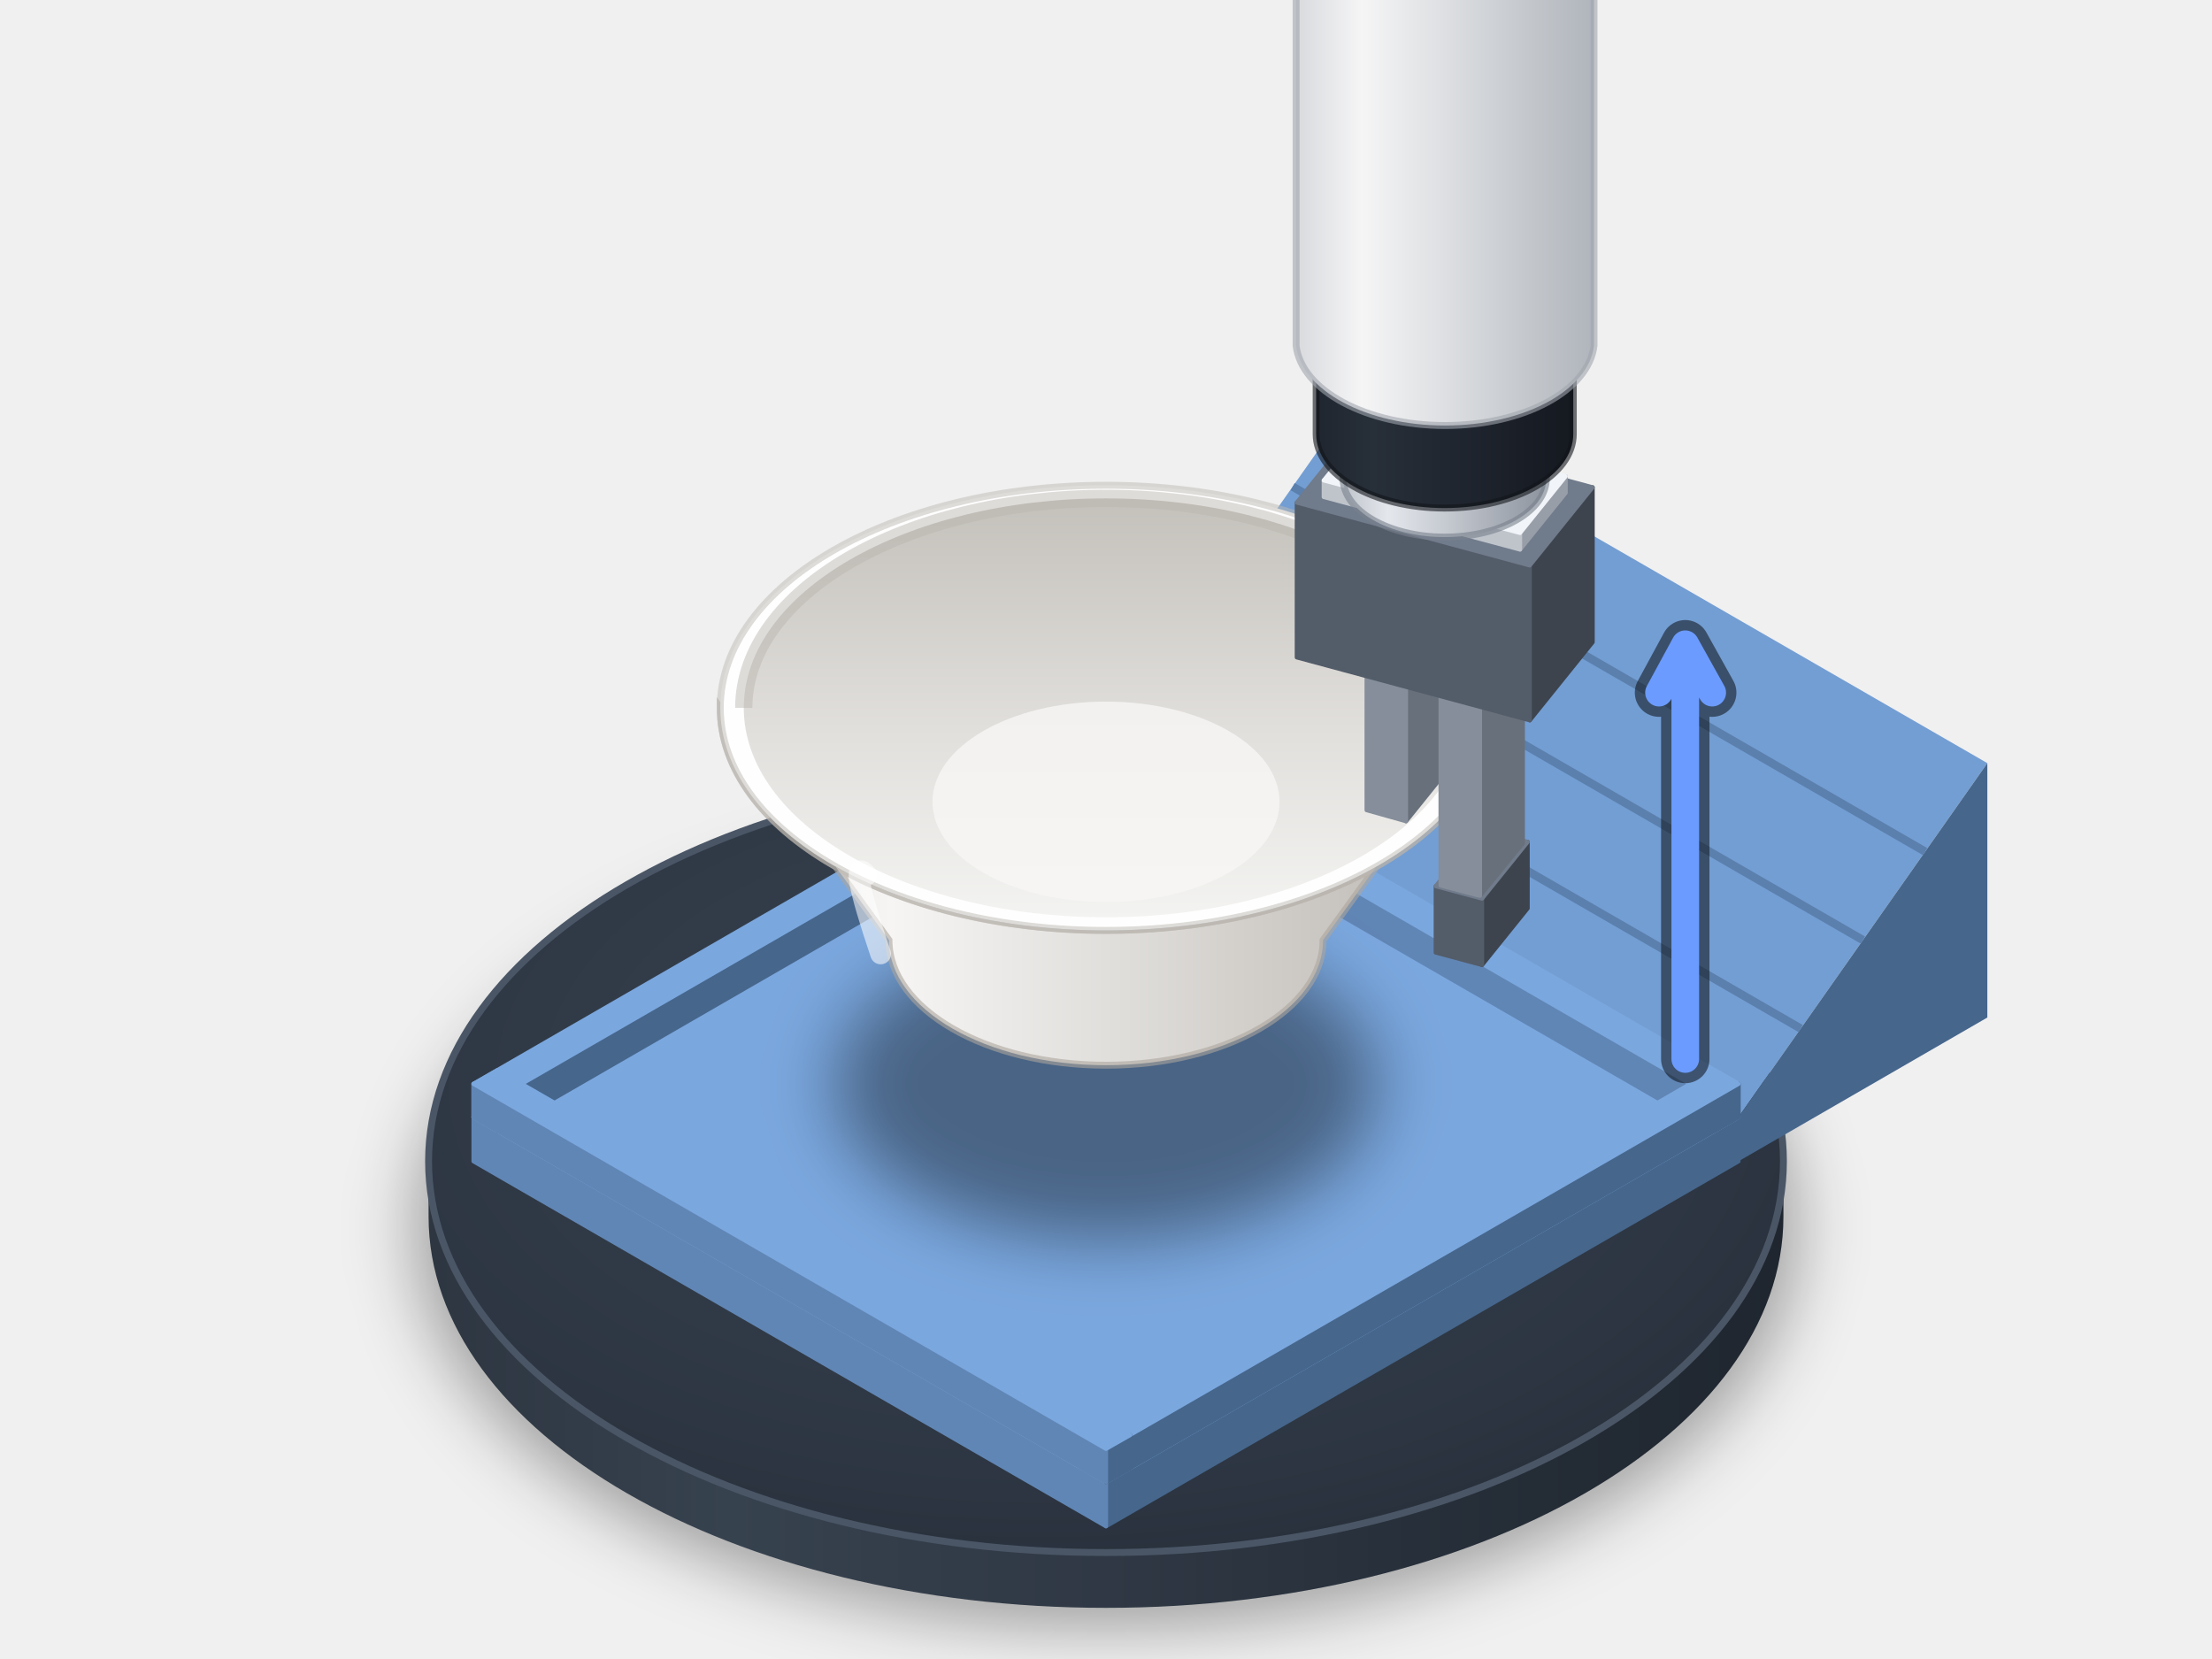
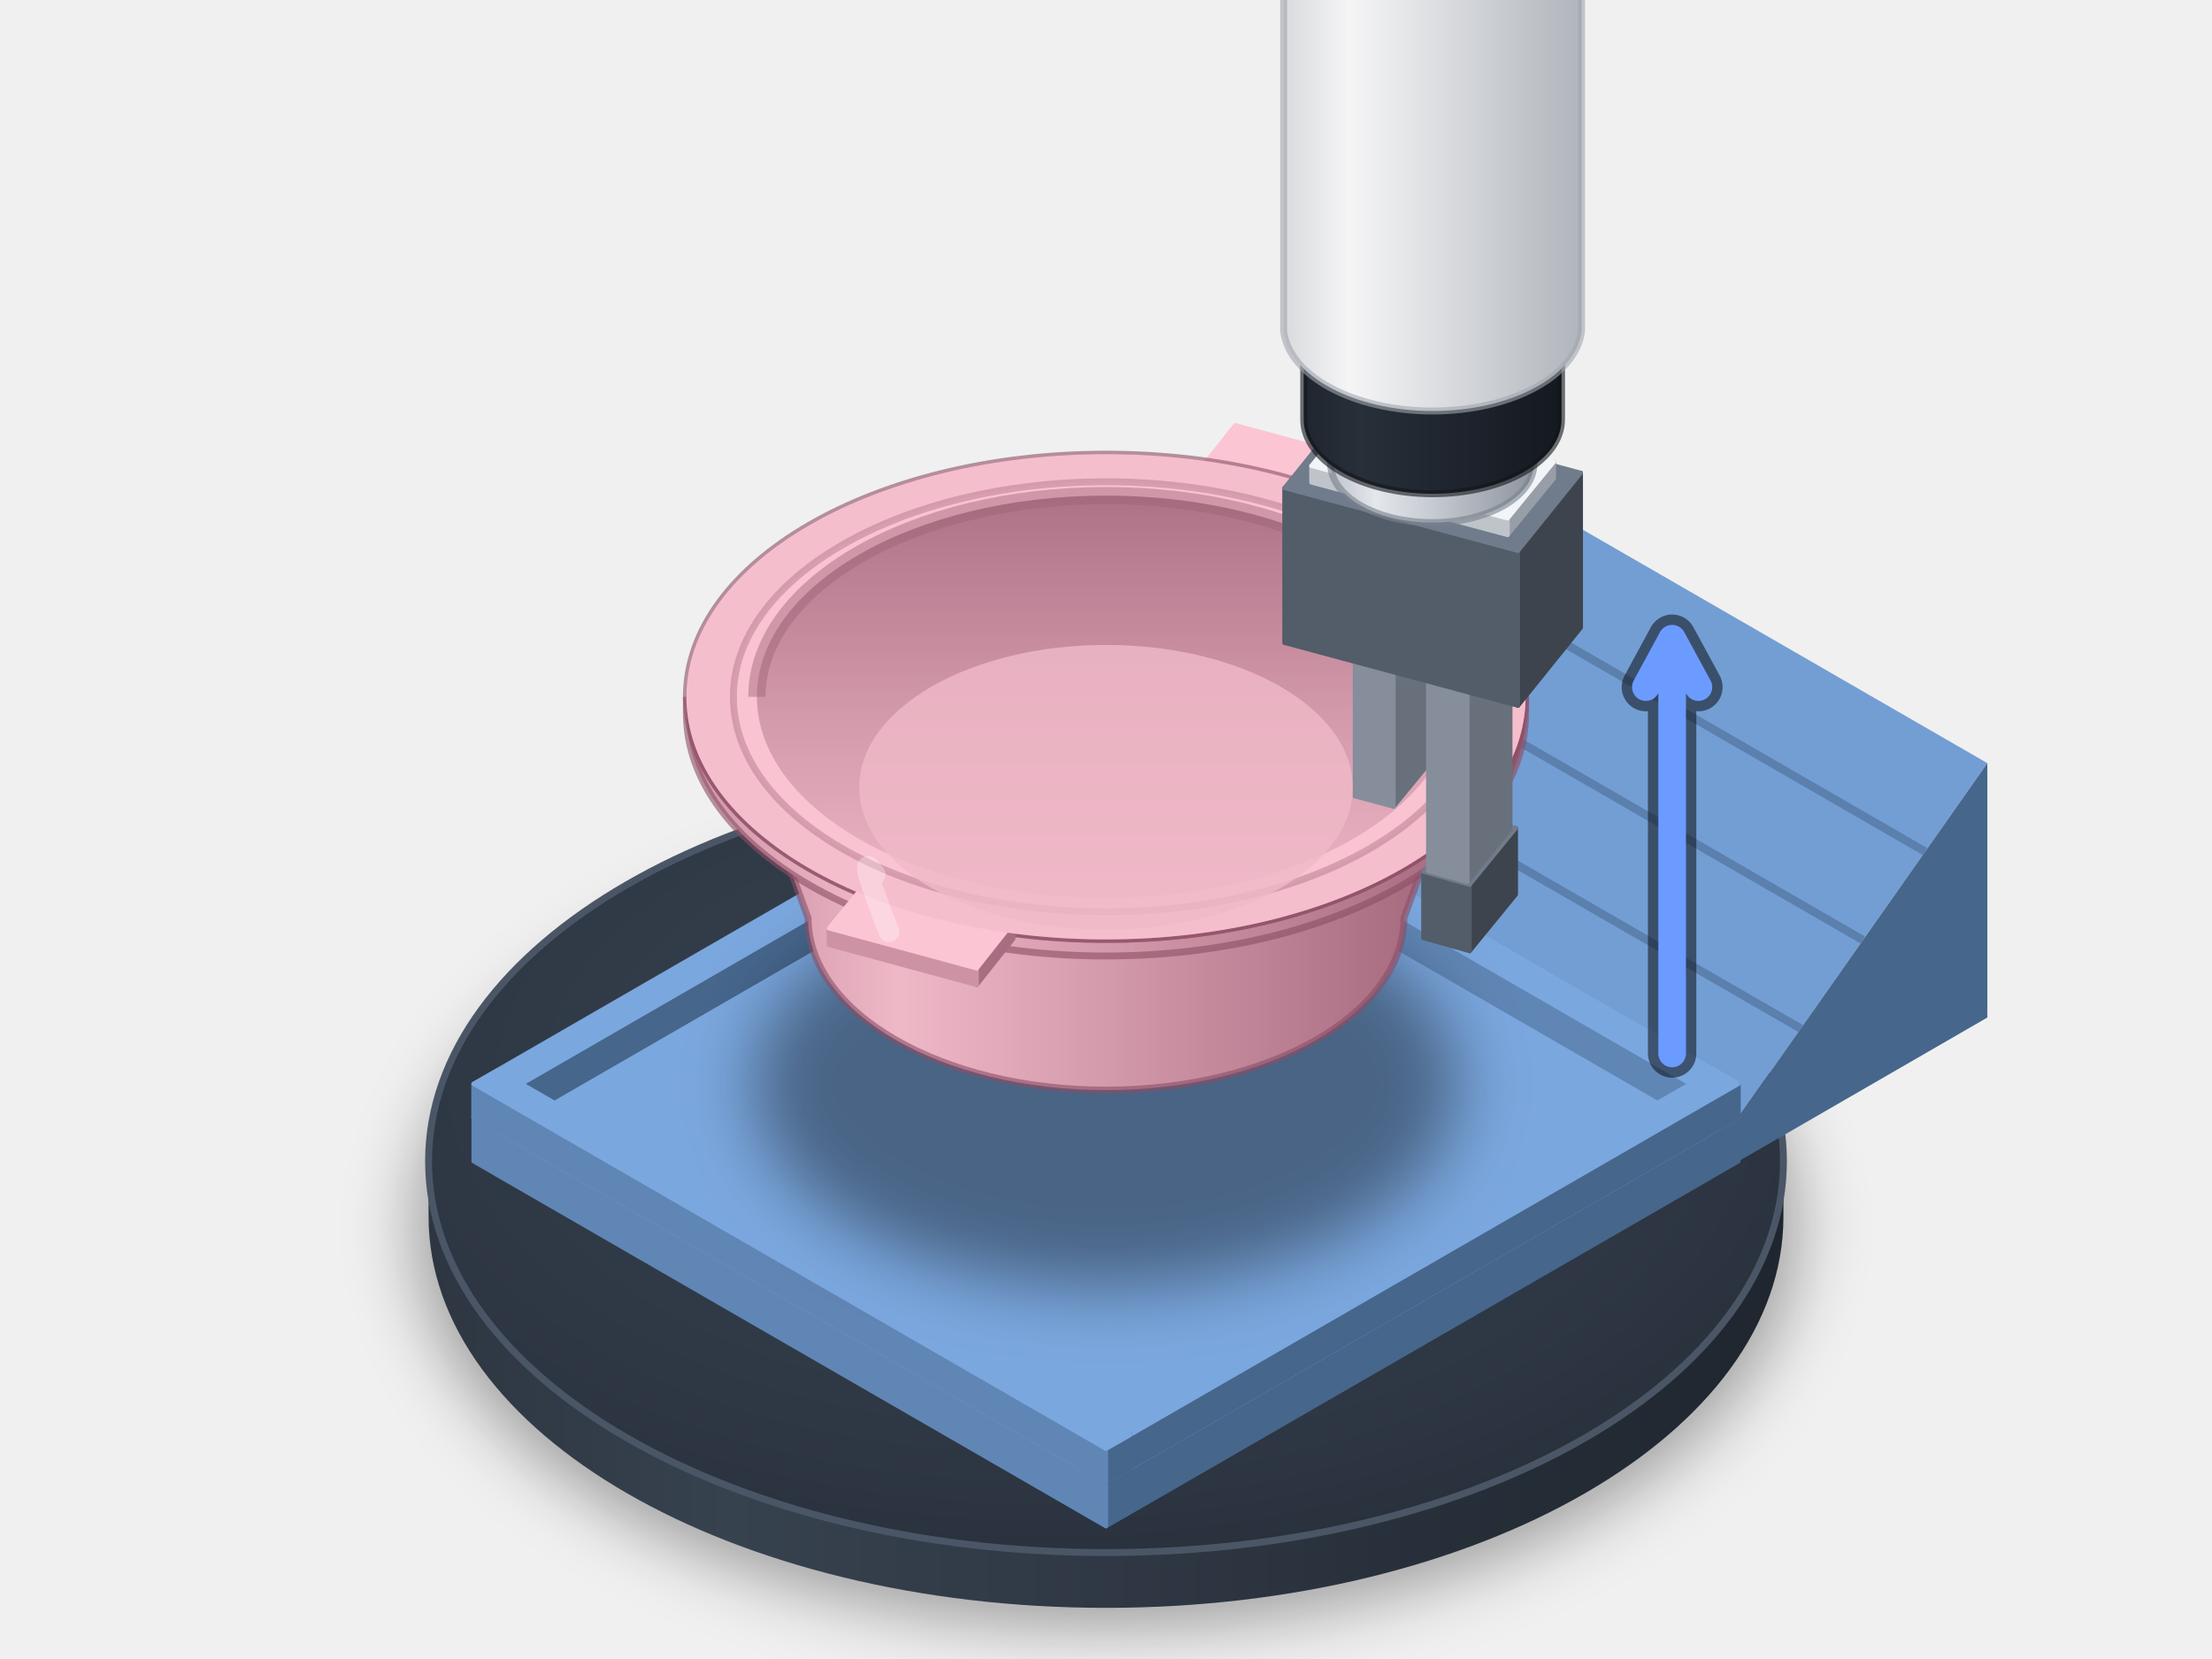
<svg xmlns="http://www.w3.org/2000/svg" viewBox="0 0 320 240" role="img" aria-label="집기 — 그릇">
  <defs>
    <filter id="pick-bowl-blur" x="-50%" y="-50%" width="200%" height="200%">
      <feGaussianBlur stdDeviation="5" />
    </filter>
    <filter id="pick-bowl-soft" x="-50%" y="-50%" width="200%" height="200%">
      <feGaussianBlur stdDeviation="2" />
    </filter>
    <linearGradient id="pick-bowl-g1" x1="0" y1="0" x2="1" y2="0">
      <stop offset="0" stop-color="#2d3641" />
      <stop offset="0.22" stop-color="#37424f" />
      <stop offset="0.5" stop-color="#2f3844" />
      <stop offset="0.82" stop-color="#242c36" />
      <stop offset="1" stop-color="#1f262f" />
    </linearGradient>
    <radialGradient id="pick-bowl-r2" cx="0.45" cy="0.4" r="0.7">
      <stop offset="0" stop-color="#3b4654" />
      <stop offset="0.75" stop-color="#2c3541" />
      <stop offset="1" stop-color="#252d38" />
    </radialGradient>
    <linearGradient id="pick-bowl-g3" x1="0" y1="0" x2="1" y2="0">
-       <stop offset="0" stop-color="#dcdad6" />
-       <stop offset="0.22" stop-color="#f6f5f4" />
-       <stop offset="0.5" stop-color="#e1dfdc" />
-       <stop offset="0.82" stop-color="#c7c3be" />
-       <stop offset="1" stop-color="#b9b5ad" />
+       <stop offset="0" stop-color="#cd94a5" />
+       <stop offset="0.22" stop-color="#efb8c7" />
+       <stop offset="0.5" stop-color="#d39aab" />
+       <stop offset="0.82" stop-color="#b2768a" />
+       <stop offset="1" stop-color="#9f6277" />
    </linearGradient>
-     <linearGradient id="pick-bowl-g4" x1="0" y1="0" x2="0" y2="1">
-       <stop offset="0" stop-color="#c4c1bb" />
-       <stop offset="0.55" stop-color="#e1dfdc" />
-       <stop offset="1" stop-color="#f3f3f1" />
+     <linearGradient id="pick-bowl-g4" x1="0" y1="0" x2="1" y2="0">
+       <stop offset="0" stop-color="#cd94a5" />
+       <stop offset="0.22" stop-color="#efb8c7" />
+       <stop offset="0.5" stop-color="#d39aab" />
+       <stop offset="0.82" stop-color="#b2768a" />
+       <stop offset="1" stop-color="#9f6277" />
    </linearGradient>
    <linearGradient id="pick-bowl-g5" x1="0" y1="0" x2="1" y2="0">
+       <stop offset="0" stop-color="#cd94a5" />
+       <stop offset="0.22" stop-color="#efb8c7" />
+       <stop offset="0.5" stop-color="#d39aab" />
+       <stop offset="0.82" stop-color="#b2768a" />
+       <stop offset="1" stop-color="#9f6277" />
+     </linearGradient>
+     <linearGradient id="pick-bowl-g6" x1="0" y1="0" x2="0" y2="1">
+       <stop offset="0" stop-color="#ae7286" />
+       <stop offset="0.55" stop-color="#d39aab" />
+       <stop offset="1" stop-color="#ecb4c4" />
+     </linearGradient>
+     <linearGradient id="pick-bowl-g7" x1="0" y1="0" x2="1" y2="0">
      <stop offset="0" stop-color="#bfc4cb" />
      <stop offset="0.22" stop-color="#e4e7ec" />
      <stop offset="0.5" stop-color="#c6cad1" />
      <stop offset="0.82" stop-color="#a1a7b0" />
      <stop offset="1" stop-color="#8d949e" />
    </linearGradient>
-     <linearGradient id="pick-bowl-g6" x1="0" y1="0" x2="1" y2="0">
+     <linearGradient id="pick-bowl-g8" x1="0" y1="0" x2="1" y2="0">
      <stop offset="0" stop-color="#20262f" />
      <stop offset="0.22" stop-color="#272f39" />
      <stop offset="0.5" stop-color="#212731" />
      <stop offset="0.82" stop-color="#191e26" />
      <stop offset="1" stop-color="#151920" />
    </linearGradient>
-     <linearGradient id="pick-bowl-g7" x1="0" y1="0" x2="1" y2="0">
+     <linearGradient id="pick-bowl-g9" x1="0" y1="0" x2="1" y2="0">
      <stop offset="0" stop-color="#d8dadd" />
      <stop offset="0.22" stop-color="#f5f5f6" />
      <stop offset="0.5" stop-color="#dddfe2" />
      <stop offset="0.82" stop-color="#c0c4c9" />
      <stop offset="1" stop-color="#b0b5bc" />
    </linearGradient>
  </defs>
  <ellipse cx="160.0" cy="177.6" rx="99.9" ry="57.7" fill="#000" fill-opacity="0.35" filter="url(#pick-bowl-blur)" />
  <path d="M62.0 176.0 A98.0 56.6 0 0 0 258.0 176.0 L258.0 168.0 A98.0 56.6 0 0 1 62.0 168.0 Z" fill="url(#pick-bowl-g1)" />
  <ellipse cx="160.0" cy="168.0" rx="98.0" ry="56.6" fill="url(#pick-bowl-r2)" stroke="#4a5666" stroke-width="1" />
  <polygon points="160.0,108.8 251.5,161.6 287.5,110.4 196.0,57.6" fill="#739ed3" />
  <polygon points="251.5,168.0 287.5,147.2 287.5,110.4 251.5,161.6" fill="#46668c" />
  <line x1="169.0" y1="96.0" x2="260.5" y2="148.8" stroke="#5b80ad" stroke-width="1.2" />
  <line x1="178.0" y1="83.2" x2="269.5" y2="136.0" stroke="#5b80ad" stroke-width="1.2" />
  <line x1="187.0" y1="70.4" x2="278.5" y2="123.2" stroke="#5b80ad" stroke-width="1.2" />
  <polygon points="251.5,168.0 160.0,220.8 160.0,214.4 251.5,161.6" fill="#46668c" stroke="#46668c" stroke-width=".6" stroke-linejoin="round" />
  <polygon points="160.0,220.8 68.5,168.0 68.5,161.6 160.0,214.4" fill="#6086b5" stroke="#6086b5" stroke-width=".6" stroke-linejoin="round" />
  <polygon points="160.0,108.8 251.5,161.6 160.0,214.4 68.5,161.6" fill="#7aa7de" stroke="#7aa7de" stroke-width=".6" stroke-linejoin="round" />
  <polygon points="251.5,161.6 248.0,163.6 248.0,158.8 251.5,156.8" fill="#46668c" stroke="#46668c" stroke-width=".6" stroke-linejoin="round" />
  <polygon points="248.0,163.6 156.5,110.8 156.5,106.0 248.0,158.8" fill="#6086b5" stroke="#6086b5" stroke-width=".6" stroke-linejoin="round" />
  <polygon points="160.0,104.0 251.5,156.8 248.0,158.8 156.5,106.0" fill="#7aa7de" stroke="#7aa7de" stroke-width=".6" stroke-linejoin="round" />
  <polygon points="163.5,110.8 72.0,163.6 72.0,158.8 163.5,106.0" fill="#46668c" stroke="#46668c" stroke-width=".6" stroke-linejoin="round" />
  <polygon points="72.0,163.6 68.5,161.6 68.5,156.8 72.0,158.8" fill="#6086b5" stroke="#6086b5" stroke-width=".6" stroke-linejoin="round" />
  <polygon points="160.0,104.0 163.5,106.0 72.0,158.8 68.5,156.8" fill="#7aa7de" stroke="#7aa7de" stroke-width=".6" stroke-linejoin="round" />
  <polygon points="251.5,161.6 160.0,214.4 160.0,209.6 251.5,156.8" fill="#46668c" stroke="#46668c" stroke-width=".6" stroke-linejoin="round" />
  <polygon points="160.0,214.4 156.5,212.4 156.5,207.6 160.0,209.6" fill="#6086b5" stroke="#6086b5" stroke-width=".6" stroke-linejoin="round" />
  <polygon points="248.0,154.8 251.5,156.8 160.0,209.6 156.5,207.6" fill="#7aa7de" stroke="#7aa7de" stroke-width=".6" stroke-linejoin="round" />
  <polygon points="163.5,212.4 160.0,214.4 160.0,209.6 163.5,207.6" fill="#46668c" stroke="#46668c" stroke-width=".6" stroke-linejoin="round" />
  <polygon points="160.0,214.4 68.5,161.6 68.5,156.8 160.0,209.6" fill="#6086b5" stroke="#6086b5" stroke-width=".6" stroke-linejoin="round" />
  <polygon points="72.0,154.8 163.5,207.6 160.0,209.6 68.5,156.8" fill="#7aa7de" stroke="#7aa7de" stroke-width=".6" stroke-linejoin="round" />
-   <ellipse cx="160.0" cy="156.8" rx="39.2" ry="22.6" fill="#000" fill-opacity="0.4" filter="url(#pick-bowl-blur)" />
-   <path d="M128.6 136.0 A31.4 18.1 0 0 0 191.4 136.0 L215.8 102.4 A55.8 32.2 0 0 1 104.2 102.4 Z" fill="url(#pick-bowl-g3)" stroke="#aba69d" stroke-width="1" stroke-opacity=".6" />
-   <ellipse cx="160.0" cy="102.4" rx="55.8" ry="32.2" fill="#fefefe" stroke="#bfbbb4" stroke-width="1" stroke-opacity=".5" />
-   <ellipse cx="160.0" cy="102.4" rx="52.4" ry="30.3" fill="url(#pick-bowl-g4)" />
-   <ellipse cx="160.0" cy="116.0" rx="25.1" ry="14.5" fill="#f7f6f5" fill-opacity=".8" />
-   <path d="M107.6 102.4 A52.4 30.3 0 0 1 212.4 102.4" fill="none" stroke="#b9b5ad" stroke-width="2.5" stroke-opacity=".45" />
-   <path d="M125.4 126.6 Q122.4 123.2 127.4 138.0" stroke="#fff" stroke-opacity=".55" stroke-width="3" fill="none" stroke-linecap="round" />
-   <polygon points="209.6,111.1 203.4,118.8 203.4,98.0 209.6,90.3" fill="#68707b" stroke="#68707b" stroke-width=".6" stroke-linejoin="round" />
-   <polygon points="203.4,118.8 197.7,117.2 197.7,96.4 203.4,98.0" fill="#858e9a" stroke="#858e9a" stroke-width=".6" stroke-linejoin="round" />
-   <polygon points="204.0,88.8 209.6,90.3 203.4,98.0 197.7,96.4" fill="#aab4c1" stroke="#aab4c1" stroke-width=".6" stroke-linejoin="round" />
-   <polygon points="221.0,131.4 214.4,139.6 214.4,130.0 221.0,121.8" fill="#3d444e" stroke="#3d444e" stroke-width=".6" stroke-linejoin="round" />
-   <polygon points="214.4,139.6 207.7,137.8 207.7,128.2 214.4,130.0" fill="#535c69" stroke="#535c69" stroke-width=".6" stroke-linejoin="round" />
-   <polygon points="214.3,120.0 221.0,121.8 214.4,130.0 207.7,128.2" fill="#707b8b" stroke="#707b8b" stroke-width=".6" stroke-linejoin="round" />
-   <polygon points="220.3,122.0 214.1,129.6 214.1,100.8 220.3,93.2" fill="#68707b" stroke="#68707b" stroke-width=".6" stroke-linejoin="round" />
-   <polygon points="214.1,129.6 208.4,128.1 208.4,99.3 214.1,100.8" fill="#858e9a" stroke="#858e9a" stroke-width=".6" stroke-linejoin="round" />
-   <polygon points="214.6,91.6 220.3,93.2 214.1,100.8 208.4,99.3" fill="#aab4c1" stroke="#aab4c1" stroke-width=".6" stroke-linejoin="round" />
-   <polygon points="230.4,92.9 221.3,104.2 221.3,81.8 230.4,70.5" fill="#3d444e" stroke="#3d444e" stroke-width=".6" stroke-linejoin="round" />
-   <polygon points="221.3,104.2 187.6,95.1 187.6,72.7 221.3,81.8" fill="#535c69" stroke="#535c69" stroke-width=".6" stroke-linejoin="round" />
-   <polygon points="196.7,61.4 230.4,70.5 221.3,81.8 187.6,72.7" fill="#707b8b" stroke="#707b8b" stroke-width=".6" stroke-linejoin="round" />
-   <polygon points="226.5,71.3 219.9,79.5 219.9,77.1 226.5,68.9" fill="#989ea8" stroke="#989ea8" stroke-width=".6" stroke-linejoin="round" />
-   <polygon points="219.9,79.5 191.5,71.9 191.5,69.5 219.9,77.1" fill="#bfc4cb" stroke="#bfc4cb" stroke-width=".6" stroke-linejoin="round" />
-   <polygon points="198.1,61.3 226.5,68.9 219.9,77.1 191.5,69.5" fill="#f1f4f8" stroke="#f1f4f8" stroke-width=".6" stroke-linejoin="round" />
-   <path d="M194.3 69.2 A14.7 8.5 0 0 0 223.7 69.2 L223.7 62.8 A14.7 8.5 0 0 1 194.3 62.8 Z" fill="url(#pick-bowl-g5)" stroke="#79818c" stroke-width="1" stroke-opacity=".6" />
-   <ellipse cx="209.0" cy="62.8" rx="14.7" ry="8.5" fill="#eceff4" stroke="#79818c" stroke-width="1" stroke-opacity=".6" />
-   <path d="M190.4 62.8 A18.6 10.7 0 0 0 227.6 62.8 L227.6 50.0 A18.6 10.7 0 0 1 190.4 50.0 Z" fill="url(#pick-bowl-g6)" stroke="#11141a" stroke-width="1" stroke-opacity=".6" />
-   <ellipse cx="209.0" cy="50.0" rx="18.6" ry="10.7" fill="#29313c" stroke="#11141a" stroke-width="1" stroke-opacity=".6" />
-   <path d="M187.5 50.0 A21.6 12.4 0 0 0 230.6 50.0 L230.6 -110.0 A21.6 12.4 0 0 1 187.5 -110.0 Z" fill="url(#pick-bowl-g7)" stroke="#a1a6ae" stroke-width="1" stroke-opacity=".6" />
-   <path d="M243.8 153.2 L243.8 93.2 M247.7 100.2 L243.8 93.2 L240.0 100.2" fill="none" stroke="#0b0f15" stroke-opacity=".55" stroke-width="7" stroke-linecap="round" stroke-linejoin="round" />
-   <path d="M243.8 153.2 L243.8 93.2 M247.7 100.2 L243.8 93.2 L240.0 100.2" fill="none" stroke="#6b9bff" stroke-width="4" stroke-linecap="round" stroke-linejoin="round" />
+   <ellipse cx="160.0" cy="156.8" rx="50.9" ry="29.4" fill="#000" fill-opacity="0.4" filter="url(#pick-bowl-blur)" />
+   <path d="M132.6 136.0 A27.4 15.8 0 0 0 187.4 136.0 L189.4 132.8 A29.4 17.0 0 0 1 130.6 132.8 Z" fill="url(#pick-bowl-g3)" stroke="#8d4e65" stroke-width="1" stroke-opacity=".6" />
+   <path d="M116.9 132.8 A43.1 24.9 0 0 0 203.1 132.8 L213.9 103.2 A53.9 31.1 0 0 1 106.1 103.2 Z" fill="url(#pick-bowl-g4)" stroke="#8d4e65" stroke-width="1" stroke-opacity=".6" />
+   <polygon points="200.1,69.7 194.7,76.3 194.7,73.9 200.1,67.3" fill="#a96d81" stroke="#a96d81" stroke-width=".6" stroke-linejoin="round" />
+   <polygon points="194.7,76.3 173.4,70.6 173.4,68.2 194.7,73.9" fill="#cd93a5" stroke="#cd93a5" stroke-width=".6" stroke-linejoin="round" />
+   <polygon points="200.1,67.3 194.7,73.9 173.4,68.2 178.7,61.5" fill="#fbc5d3" stroke="#fbc5d3" stroke-width=".6" stroke-linejoin="round" />
+   <path d="M99.3 103.2 A60.7 35.1 0 0 0 220.7 103.2 L220.7 100.8 A60.7 35.1 0 0 1 99.3 100.8 Z" fill="url(#pick-bowl-g5)" stroke="#8d4e65" stroke-width="1" stroke-opacity=".6" />
+   <ellipse cx="160.0" cy="100.8" rx="60.7" ry="35.1" fill="#f5becd" stroke="#8d4e65" stroke-width="1" stroke-opacity=".6" />
+   <polygon points="146.6,135.8 141.3,142.5 141.3,140.1 146.6,133.4" fill="#a96d81" stroke="#a96d81" stroke-width=".6" stroke-linejoin="round" />
+   <polygon points="141.3,142.5 119.9,136.7 119.9,134.3 141.3,140.1" fill="#cd93a5" stroke="#cd93a5" stroke-width=".6" stroke-linejoin="round" />
+   <polygon points="146.6,133.4 141.3,140.1 119.9,134.3 125.3,127.7" fill="#fbc5d3" stroke="#fbc5d3" stroke-width=".6" stroke-linejoin="round" />
+   <ellipse cx="160.0" cy="100.8" rx="60.7" ry="35.1" fill="#f5becd" />
+   <ellipse cx="160.0" cy="100.8" rx="53.9" ry="31.1" fill="#f9c3d1" stroke="#ae7286" stroke-width="1" stroke-opacity=".45" />
+   <ellipse cx="160.0" cy="100.8" rx="50.5" ry="29.1" fill="url(#pick-bowl-g6)" />
+   <ellipse cx="160.0" cy="113.9" rx="35.7" ry="20.6" fill="#f0b9c8" fill-opacity=".8" />
+   <path d="M109.5 100.8 A50.5 29.1 0 0 1 210.5 100.8" fill="none" stroke="#9f6277" stroke-width="2.5" stroke-opacity=".45" />
+   <path d="M126.6 126.5 Q123.6 122.0 128.6 134.8" stroke="#fff" stroke-opacity="0.3" stroke-width="3" fill="none" stroke-linecap="round" />
+   <polygon points="207.9,109.0 201.6,116.7 201.6,95.9 207.9,88.2" fill="#68707b" stroke="#68707b" stroke-width=".6" stroke-linejoin="round" />
+   <polygon points="201.6,116.7 196.0,115.2 196.0,94.4 201.6,95.9" fill="#858e9a" stroke="#858e9a" stroke-width=".6" stroke-linejoin="round" />
+   <polygon points="202.2,86.7 207.9,88.2 201.6,95.9 196.0,94.4" fill="#aab4c1" stroke="#aab4c1" stroke-width=".6" stroke-linejoin="round" />
+   <polygon points="219.3,129.4 212.6,137.6 212.6,128.0 219.3,119.8" fill="#3d444e" stroke="#3d444e" stroke-width=".6" stroke-linejoin="round" />
+   <polygon points="212.6,137.6 205.9,135.7 205.9,126.1 212.6,128.0" fill="#535c69" stroke="#535c69" stroke-width=".6" stroke-linejoin="round" />
+   <polygon points="212.5,117.9 219.3,119.8 212.6,128.0 205.9,126.1" fill="#707b8b" stroke="#707b8b" stroke-width=".6" stroke-linejoin="round" />
+   <polygon points="218.5,119.9 212.3,127.6 212.3,98.8 218.5,91.1" fill="#68707b" stroke="#68707b" stroke-width=".6" stroke-linejoin="round" />
+   <polygon points="212.3,127.6 206.6,126.0 206.6,97.2 212.3,98.8" fill="#858e9a" stroke="#858e9a" stroke-width=".6" stroke-linejoin="round" />
+   <polygon points="212.8,89.5 218.5,91.1 212.3,98.8 206.6,97.2" fill="#aab4c1" stroke="#aab4c1" stroke-width=".6" stroke-linejoin="round" />
+   <polygon points="228.7,90.8 219.6,102.1 219.6,79.7 228.7,68.4" fill="#3d444e" stroke="#3d444e" stroke-width=".6" stroke-linejoin="round" />
+   <polygon points="219.6,102.1 185.8,93.0 185.8,70.6 219.6,79.7" fill="#535c69" stroke="#535c69" stroke-width=".6" stroke-linejoin="round" />
+   <polygon points="194.9,59.3 228.7,68.4 219.6,79.7 185.8,70.6" fill="#707b8b" stroke="#707b8b" stroke-width=".6" stroke-linejoin="round" />
+   <polygon points="224.8,69.2 218.1,77.4 218.1,75.0 224.8,66.8" fill="#989ea8" stroke="#989ea8" stroke-width=".6" stroke-linejoin="round" />
+   <polygon points="218.1,77.4 189.7,69.8 189.7,67.4 218.1,75.0" fill="#bfc4cb" stroke="#bfc4cb" stroke-width=".6" stroke-linejoin="round" />
+   <polygon points="196.3,59.2 224.8,66.8 218.1,75.0 189.7,67.4" fill="#f1f4f8" stroke="#f1f4f8" stroke-width=".6" stroke-linejoin="round" />
+   <path d="M192.5 67.1 A14.7 8.5 0 0 0 221.9 67.1 L221.9 60.7 A14.7 8.5 0 0 1 192.5 60.7 Z" fill="url(#pick-bowl-g7)" stroke="#79818c" stroke-width="1" stroke-opacity=".6" />
+   <ellipse cx="207.2" cy="60.7" rx="14.7" ry="8.5" fill="#eceff4" stroke="#79818c" stroke-width="1" stroke-opacity=".6" />
+   <path d="M188.6 60.7 A18.6 10.7 0 0 0 225.9 60.7 L225.9 47.9 A18.6 10.7 0 0 1 188.6 47.9 Z" fill="url(#pick-bowl-g8)" stroke="#11141a" stroke-width="1" stroke-opacity=".6" />
+   <ellipse cx="207.2" cy="47.9" rx="18.6" ry="10.7" fill="#29313c" stroke="#11141a" stroke-width="1" stroke-opacity=".6" />
+   <path d="M185.7 47.9 A21.6 12.4 0 0 0 228.8 47.9 L228.8 -112.1 A21.6 12.4 0 0 1 185.7 -112.1 Z" fill="url(#pick-bowl-g9)" stroke="#a1a6ae" stroke-width="1" stroke-opacity=".6" />
+   <path d="M241.9 152.4 L241.9 92.4 M245.7 99.4 L241.9 92.4 L238.1 99.4" fill="none" stroke="#0b0f15" stroke-opacity=".55" stroke-width="7" stroke-linecap="round" stroke-linejoin="round" />
+   <path d="M241.9 152.4 L241.9 92.4 M245.7 99.4 L241.9 92.4 L238.1 99.4" fill="none" stroke="#6b9bff" stroke-width="4" stroke-linecap="round" stroke-linejoin="round" />
</svg>
